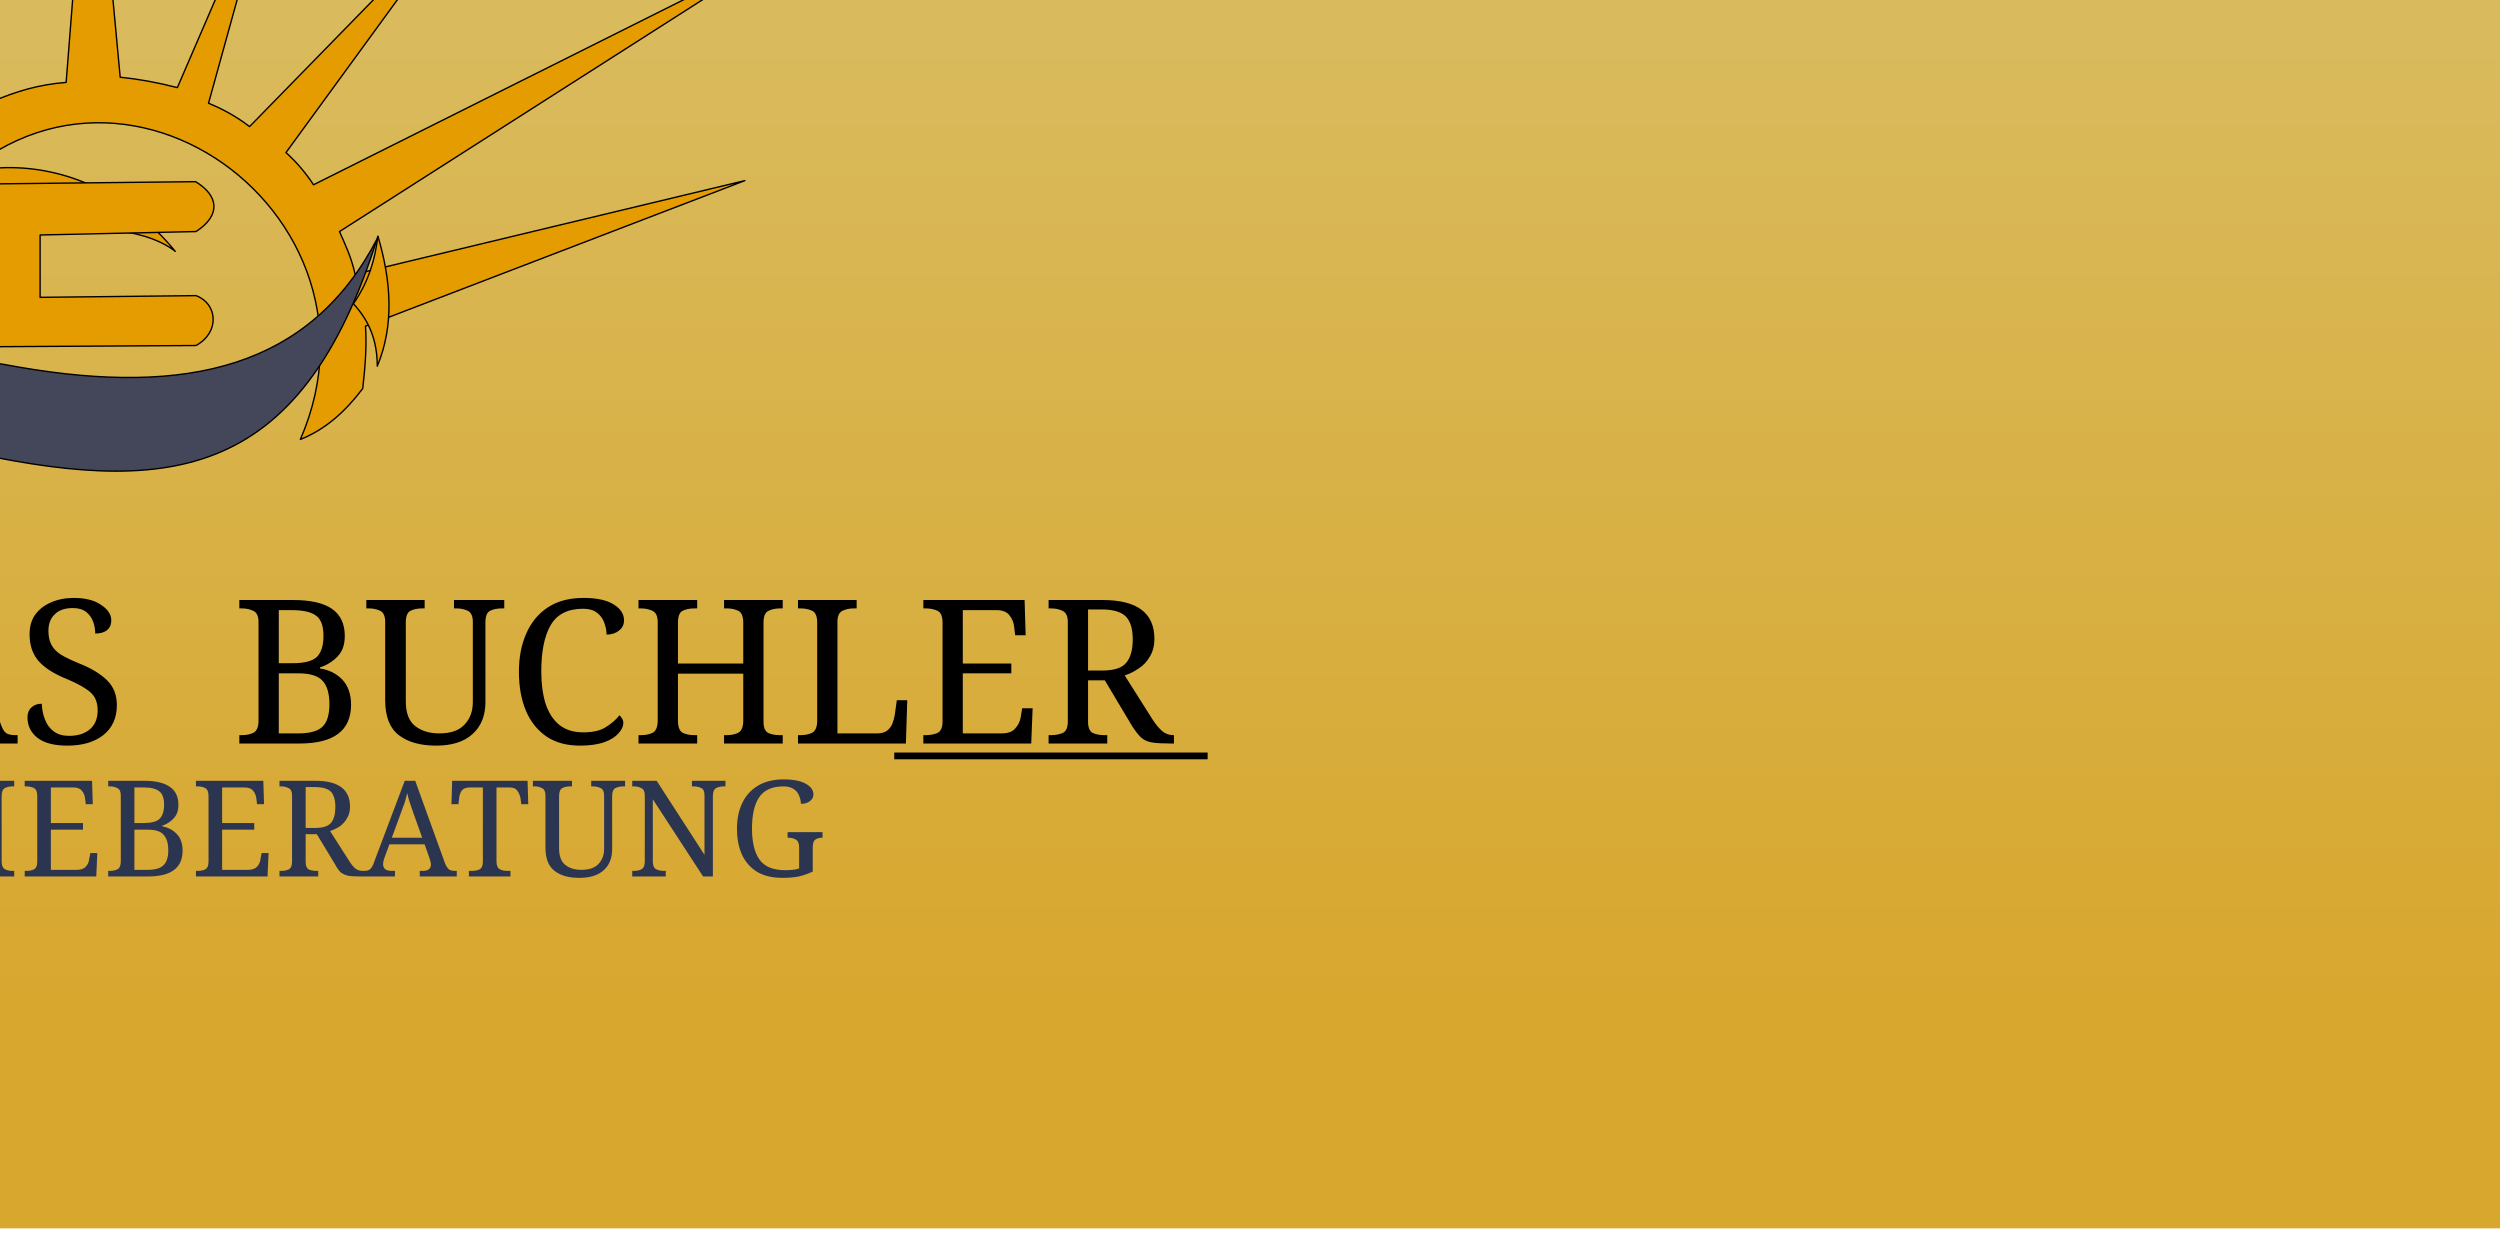
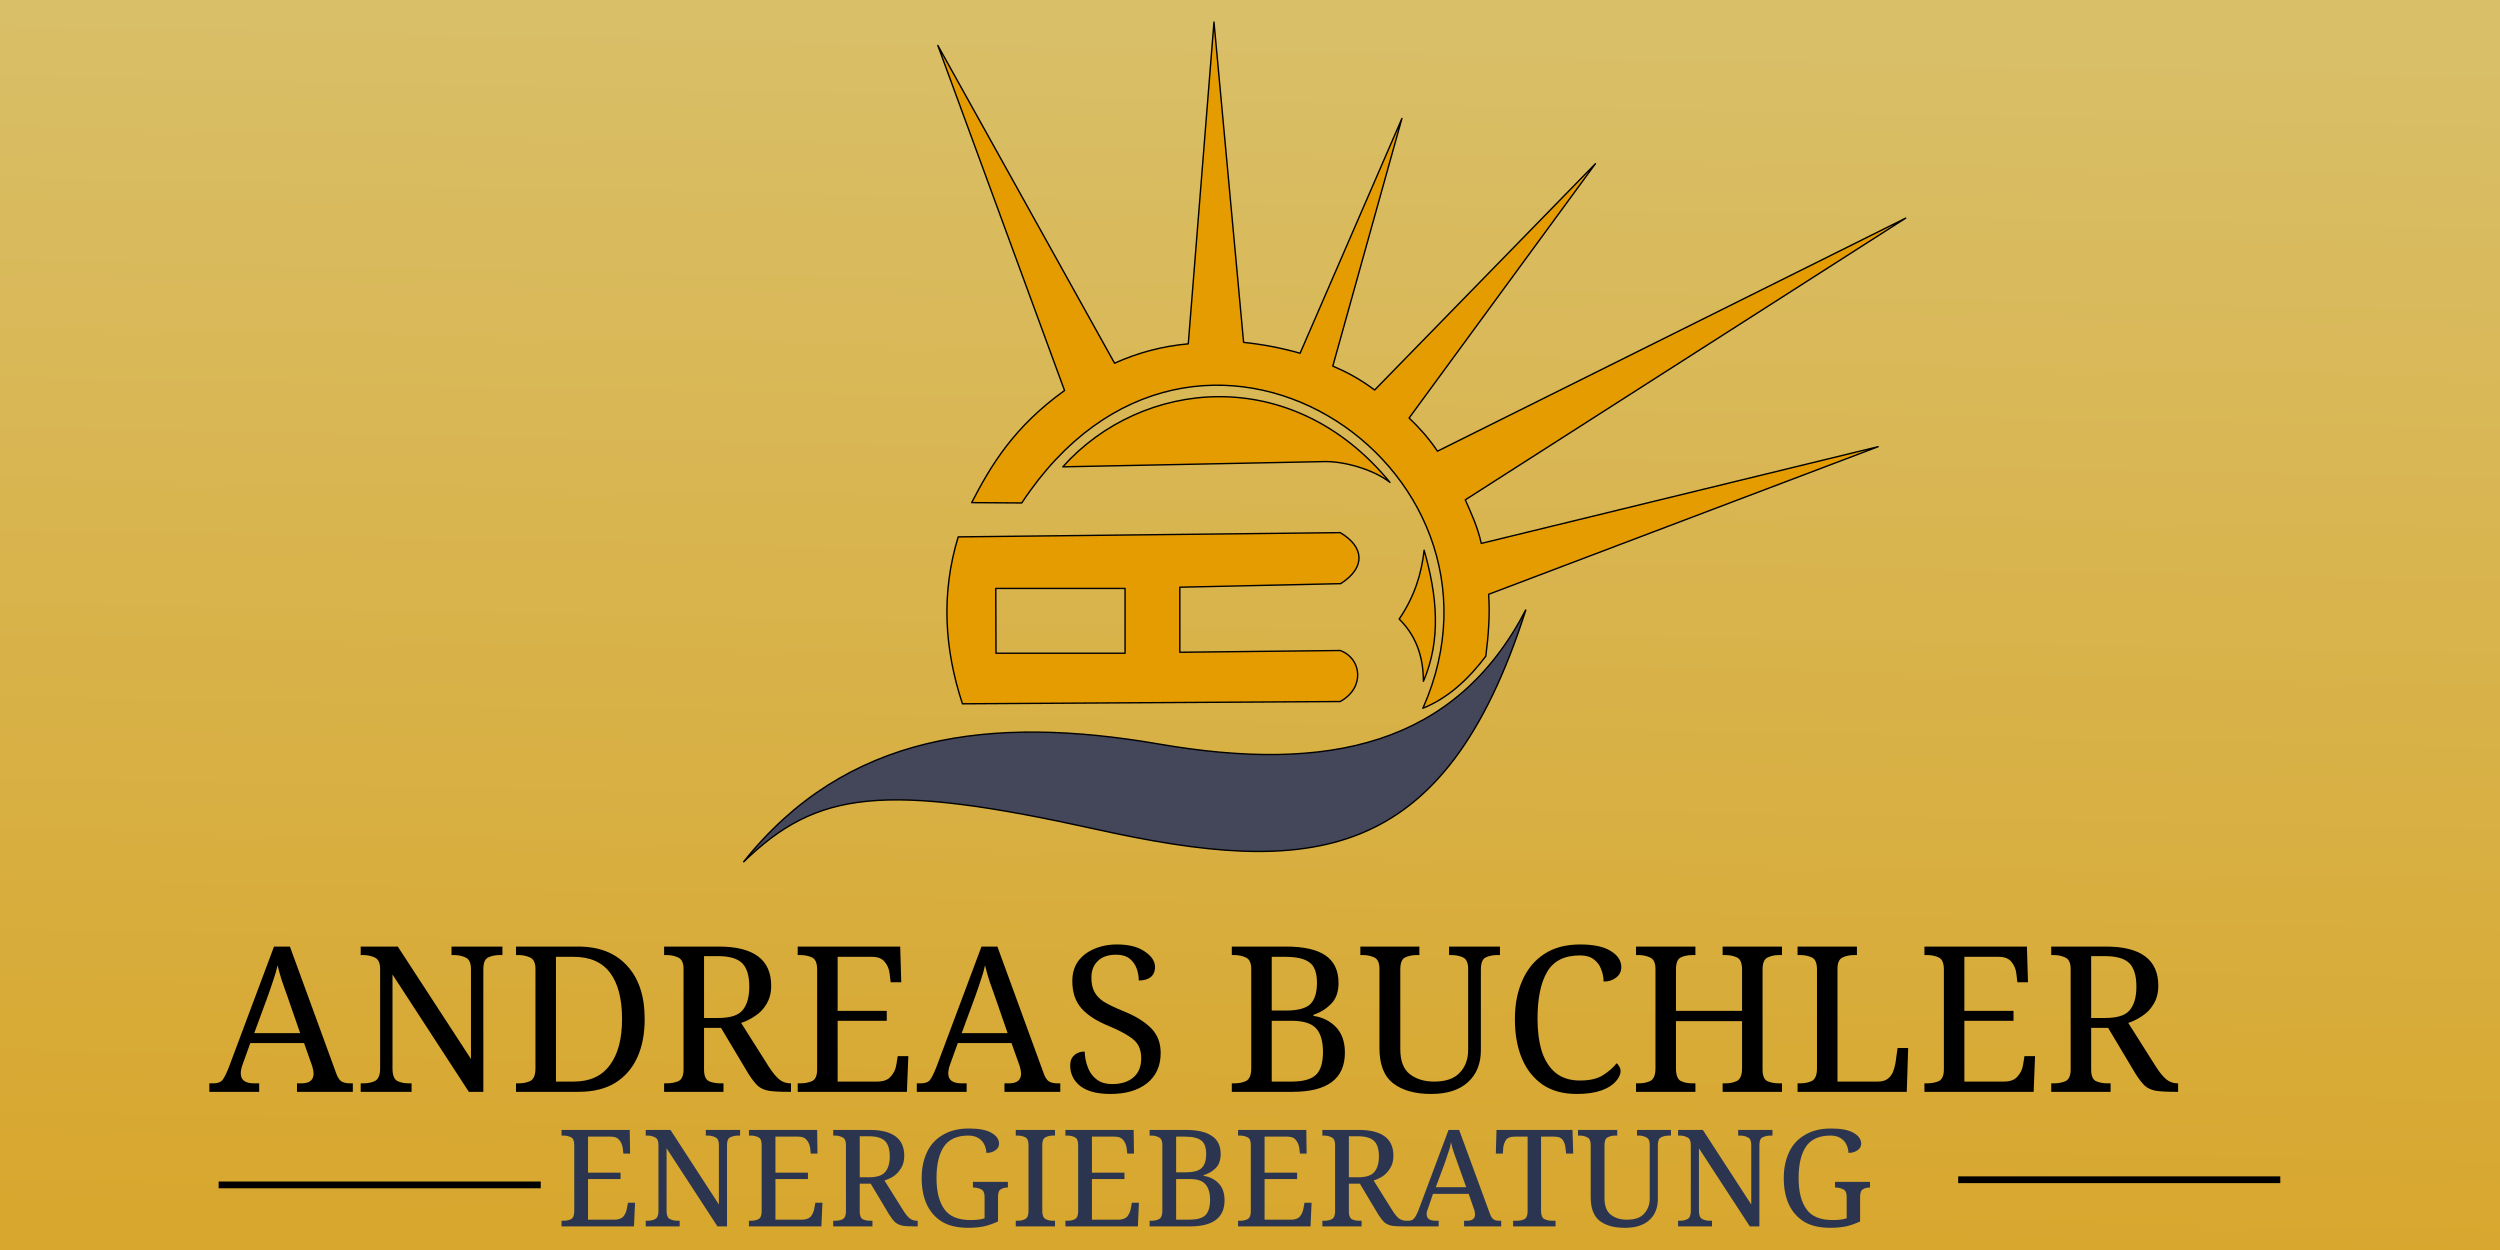
- <svg xmlns="http://www.w3.org/2000/svg" width="2e2" height="1e2" version="1.1" viewBox="0 0 52.917 26.458">
+ <svg xmlns="http://www.w3.org/2000/svg" xmlns:xlink="http://www.w3.org/1999/xlink" width="200" height="100" viewBox="0 0 200 100">
  <defs>
-     <linearGradient id="linearGradient4734-6" x1="-8.2e2" x2="-8.2e2" y1="70" y2="-89" gradientTransform="matrix(.05 0 0 .16 9.9e2 1.7e2)" gradientUnits="userSpaceOnUse">
-       <stop stop-color="#d8a72e" offset="0" />
-       <stop stop-color="#d9bf68" offset="1" />
+     <linearGradient id="a">
+       <stop offset="0" stop-color="#d8a72e" />
+       <stop offset="1" stop-color="#d9bf68" />
    </linearGradient>
+     <linearGradient xlink:href="#a" id="b" x1="-816.311" y1="70.416" x2="-815.29" y2="-89.09" gradientUnits="userSpaceOnUse" gradientTransform="matrix(.04986 0 0 .15982 66.962 88.324)" />
  </defs>
-   <g transform="translate(-9.2e2 -1.6e2)">
-     <rect x="9.2e2" y="1.6e2" width="53" height="26" fill="url(#linearGradient4734-6)" fill-rule="evenodd" style="paint-order:stroke fill markers" />
-     <g transform="matrix(1.1 0 0 1.1 -84 -33)">
-       <g fill="#e59c01" fill-rule="evenodd" stroke="#000" stroke-linecap="round" stroke-linejoin="round" stroke-width=".027">
-         <path d="m9.1e2 1.8e2c0.37-0.72 0.8-1.4 1.7-2.1l-2.4-6.5 3.3 6c0.42-0.18 0.87-0.32 1.4-0.36l0.48-6.1 0.56 6c0.36 0.037 0.71 0.1 1.1 0.2l1.9-4.4-1.3 4.7c0.24 0.1 0.5 0.23 0.79 0.45l4.2-4.3-3.5 4.8c0.2 0.18 0.38 0.39 0.53 0.62l8.8-4.4-8.3 5.3c0.11 0.25 0.23 0.5 0.3 0.82l7.5-1.8-7.3 2.8c0.026 0.39-5e-3 0.78-0.053 1.2-0.33 0.44-0.72 0.79-1.2 0.98 2-4.6-4.3-8.8-7.5-3.9z" />
-         <path d="m9.1e2 1.8e2 4.9-0.099c0.36-3e-3 0.9 0.15 1.2 0.39-1.9-2.3-4.7-1.9-6.2-0.29z" />
-         <path d="m9.2e2 1.8e2c0.25 0.85 0.32 1.7-0.013 2.5-4.2e-4 -0.5-0.16-0.88-0.46-1.2 0.29-0.42 0.42-0.85 0.47-1.3z" />
-       </g>
-       <path d="m9.2e2 1.8e2c-1.5 4.8-4.1 5-8.1 4.1s-5.3-0.73-6.6 0.62c1.9-2.4 4.6-2.8 7.8-2.2 3.2 0.55 5.6 0.034 6.9-2.5z" fill="#44475a" fill-rule="evenodd" stroke="#000" stroke-width=".027" />
-       <path d="m9.1e2 1.8e2h2.4v1.2h-2.4zm-0.71-0.97 7.2-0.08c0.45 0.27 0.49 0.65 9e-3 0.96l-3 0.066v1.2l3-0.033c0.41 0.15 0.47 0.7 0 0.96l-7.1 0.042c-0.34-1-0.41-2.1-0.08-3.1z" fill="#e59c01" fill-rule="evenodd" stroke="#000" stroke-linecap="round" stroke-linejoin="round" stroke-width=".027" />
-       <text transform="matrix(.43 0 0 .43 5.1e2 1.1e2)" x="899.753" y="185.493" font-family="Georgia" font-size="9px" stroke-width=".026px" lengthAdjust="spacingAndGlyphs" textLength="92" xml:space="preserve">ANDREAS  BUCHLER</text>
-       <text transform="matrix(.43 0 0 .43 5.1e2 1.1e2)" x="915.091" y="191.442" fill="#2b3550" font-family="Georgia" font-size="6px" stroke-width=".026px" lengthAdjust="spacingAndGlyphs" textLength="61" xml:space="preserve">ENERGIEBERATUNG</text>
-       <path d="m9e2 1.9e2h5.9" fill="none" stroke="#000" stroke-linecap="square" stroke-width=".13" />
-       <path d="m9.3e2 1.9e2h5.9" fill="none" stroke="#000" stroke-linecap="square" stroke-width=".13" />
-     </g>
-   </g>
+   <path d="M0 73.542h52.917V100H0z" fill="url(#b)" fill-rule="evenodd" paint-order="stroke fill markers" transform="matrix(3.7795 0 0 3.77958 0 -277.958)" />
+   <path d="M20.567 84.181c.417-.806.9-1.607 1.966-2.373l-2.682-7.304 3.741 6.726a4.798 4.798 0 0 1 1.56-.41l.544-6.811.627 6.78a7.01 7.01 0 0 1 1.196.23l2.155-4.969-1.463 5.241c.275.116.562.264.886.506l4.673-4.79-3.944 5.383c.22.207.423.438.601.702l9.91-4.933-9.322 5.963c.127.286.259.567.339.922l8.4-2.047-8.244 3.124c.03.437-.005.874-.06 1.31-.376.5-.808.89-1.332 1.102 2.297-5.169-4.836-9.893-8.491-4.345z" fill="#e59c01" fill-rule="evenodd" stroke="#000" stroke-width=".03" stroke-linecap="round" stroke-linejoin="round" transform="matrix(3.7795 0 0 3.77958 0 -277.958)" />
+   <path d="M22.496 83.423l5.554-.111c.409-.004 1.018.165 1.371.44-2.089-2.544-5.266-2.183-6.925-.329zm7.648 1.765c.276.96.365 1.896-.015 2.775 0-.563-.183-.994-.513-1.318.322-.47.474-.958.528-1.457z" fill="#e59c01" fill-rule="evenodd" stroke="#000" stroke-width=".03" stroke-linecap="round" stroke-linejoin="round" transform="matrix(3.7795 0 0 3.77958 0 -277.958)" />
+   <path d="M32.299 86.445c-1.734 5.448-4.58 5.65-9.088 4.652-4.509-.998-5.919-.824-7.477.694 2.169-2.729 5.225-3.116 8.8-2.5 3.576.617 6.27.038 7.765-2.846z" fill="#44475a" fill-rule="evenodd" stroke="#000" stroke-width=".03" transform="matrix(3.7795 0 0 3.77958 0 -277.958)" />
+   <path d="M21.077 85.997h2.737v1.372h-2.732zm-.794-1.091l8.085-.09c.51.3.547.736.01 1.08l-3.405.075v1.377l3.394-.037c.456.164.533.79 0 1.08l-7.995.048c-.379-1.151-.458-2.325-.09-3.533z" fill="#e59c01" fill-rule="evenodd" stroke="#000" stroke-width=".03" stroke-linecap="round" stroke-linejoin="round" transform="matrix(3.7795 0 0 3.77958 0 -277.958)" />
+   <text font-size="9.003" font-weight="400" style="-inkscape-font-specification:Georgia" x="899.753" y="185.493" textLength="92" lengthAdjust="spacingAndGlyphs" transform="matrix(1.80955 0 0 1.80959 -1611.403 -248.318)" font-family="Georgia" stroke-width=".026">ANDREAS BUCHLER</text>
+   <text font-size="5.979" font-weight="400" style="-inkscape-font-specification:Georgia" x="915.091" y="191.442" textLength="61" lengthAdjust="spacingAndGlyphs" transform="matrix(1.80955 0 0 1.80959 -1611.403 -248.318)" font-family="Georgia" fill="#2b3550" stroke-width=".026">ENERGIEBERATUNG</text>
+   <path d="M4.7 98.622h6.674m30.146-.109h6.675" fill="none" stroke="#000" stroke-width=".143" stroke-linecap="square" transform="matrix(3.7795 0 0 3.77958 0 -277.958)" />
</svg>
